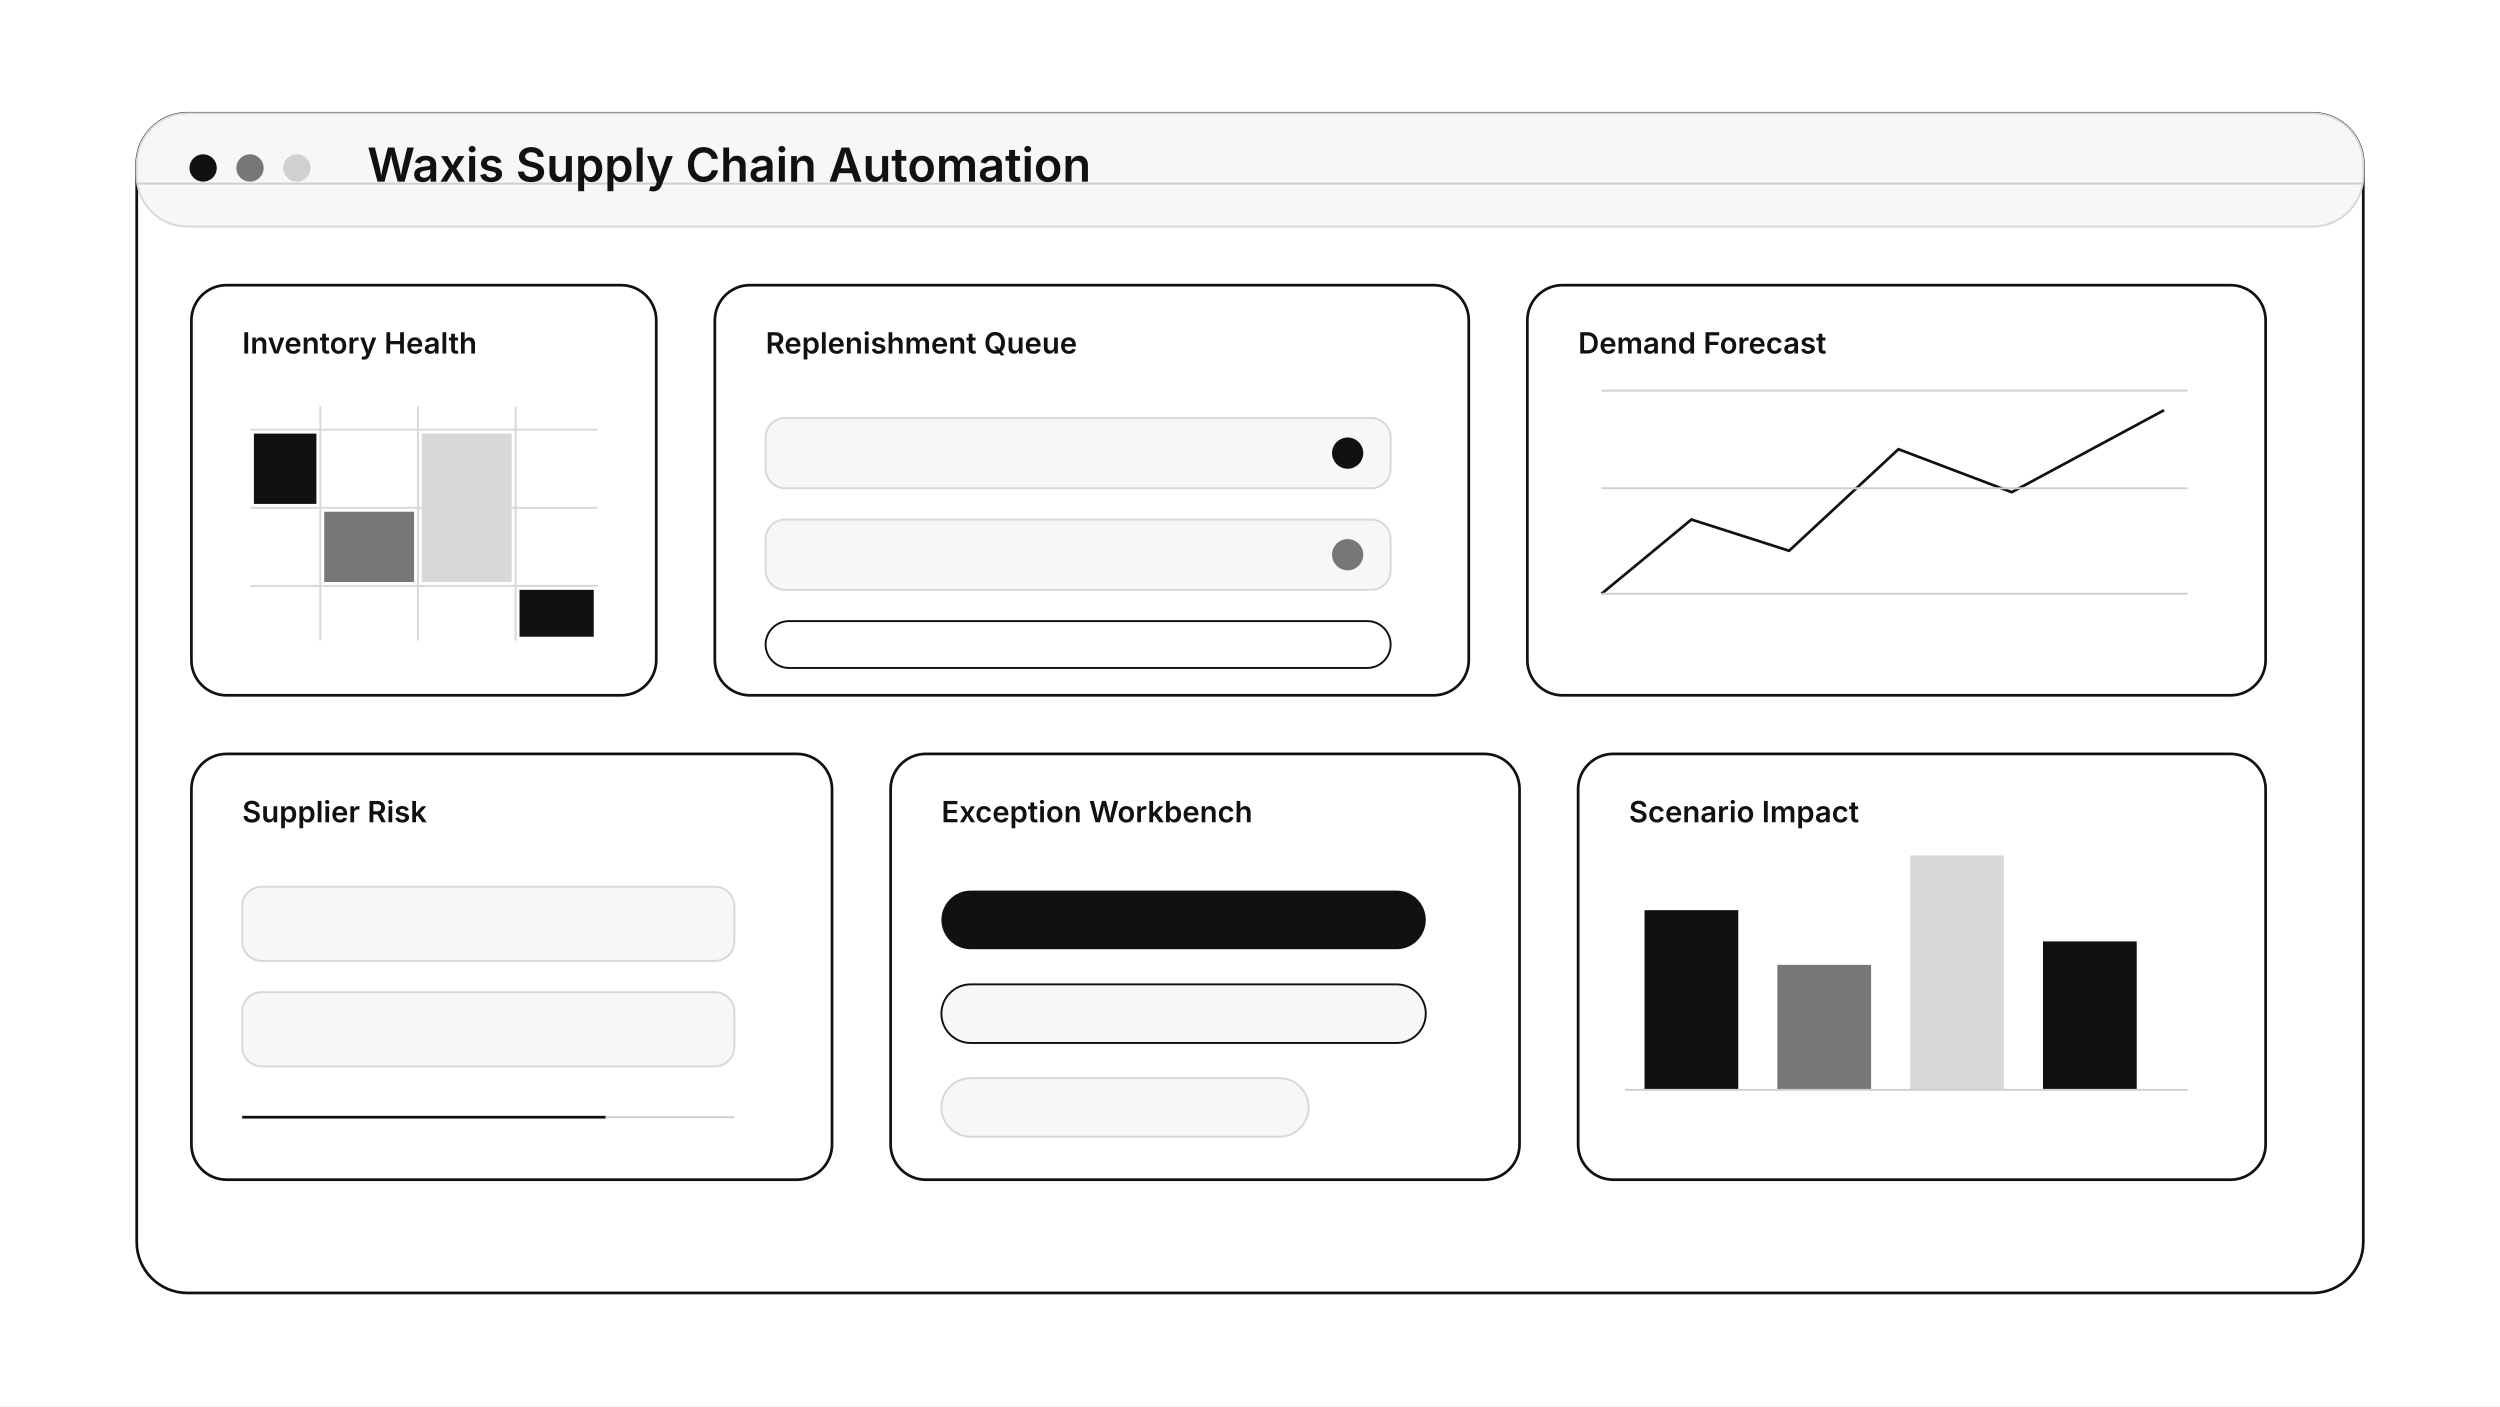
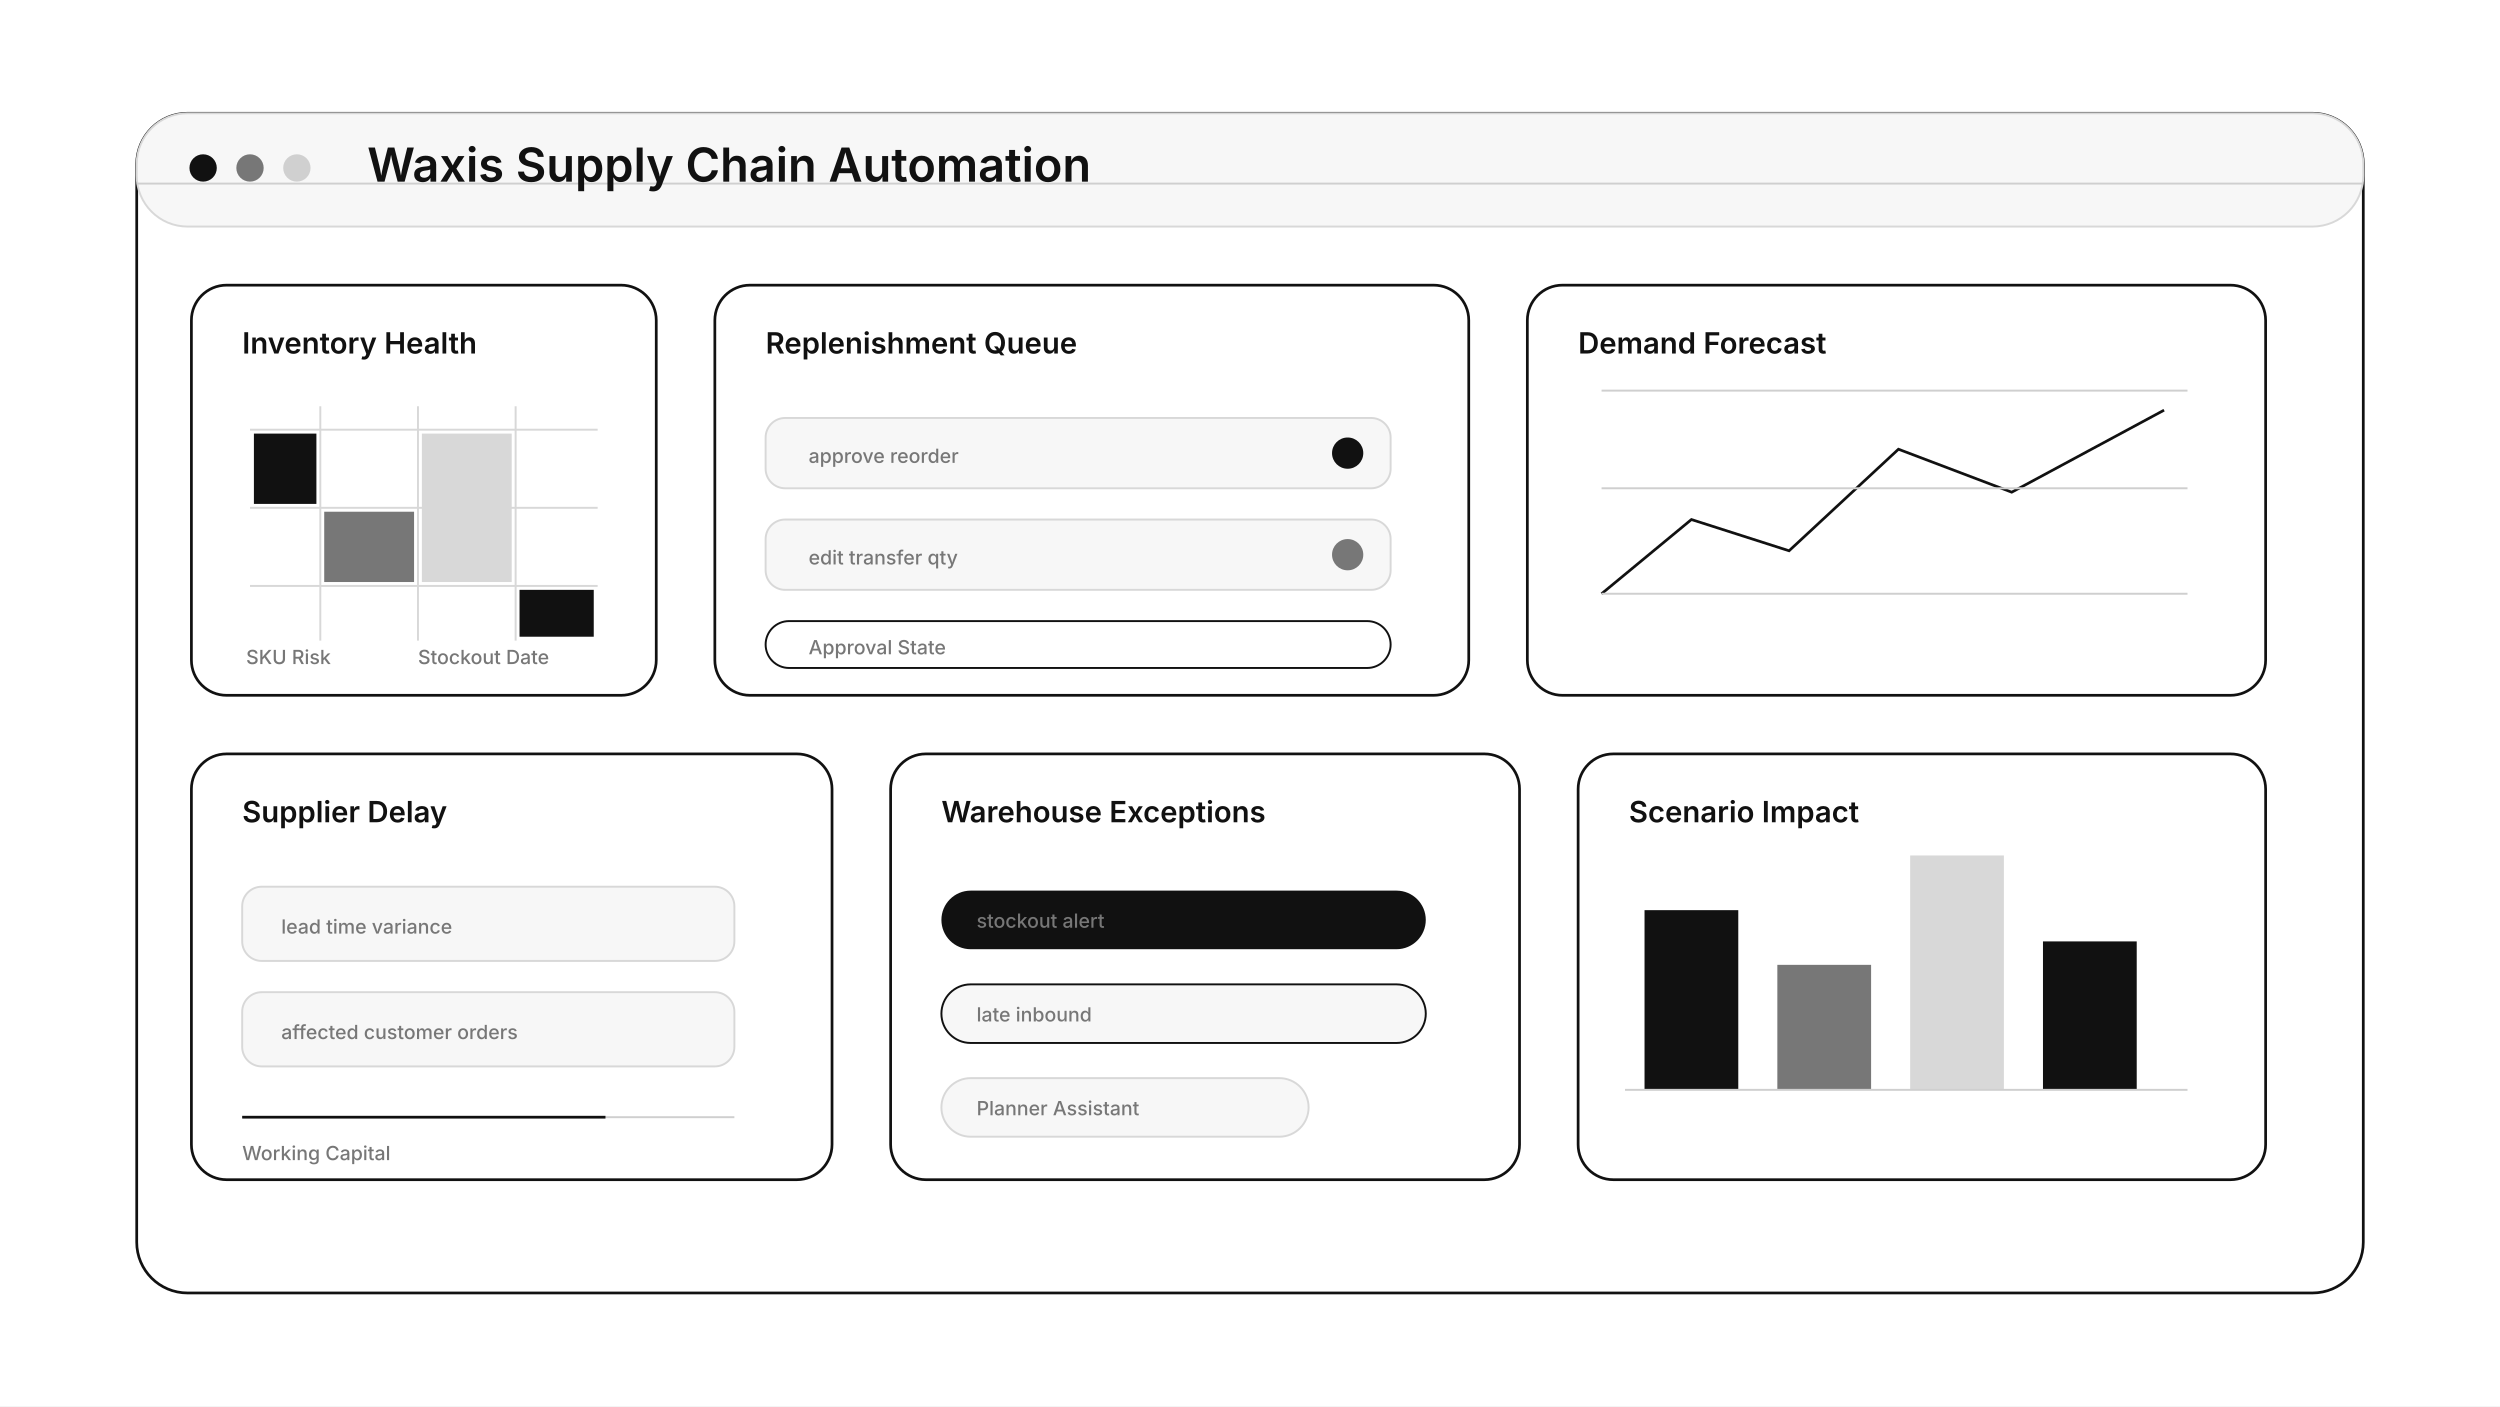
<svg xmlns="http://www.w3.org/2000/svg" width="1280" height="720" viewBox="0 0 1280 720" fill="none" role="img" aria-labelledby="title desc">
  <style>
    .bg{fill:#fff}.line{stroke:#111;stroke-width:1.4}.soft{stroke:#cfcfcf;stroke-width:1}.panel{fill:#fff;stroke:#111;stroke-width:1.4}.sub{fill:#f7f7f7;stroke:#d8d8d8}.title{font:600 24px Inter,Arial,sans-serif;fill:#111}.h{font:600 15px Inter,Arial,sans-serif;fill:#111}.t{font:500 12px Inter,Arial,sans-serif;fill:#555}.xs{font:500 10px Inter,Arial,sans-serif;fill:#777}
  </style>
  <rect class="bg" width="1280" height="720" />
  <rect x="70" y="58" width="1140" height="604" rx="26" class="panel" />
  <rect x="70" y="58" width="1140" height="58" rx="26" class="sub" />
  <path d="M70 94H1210" class="soft" />
  <circle cx="104" cy="86" r="7" fill="#111" />
  <circle cx="128" cy="86" r="7" fill="#777" />
  <circle cx="152" cy="86" r="7" fill="#d0d0d0" />
  <text x="188" y="93" class="title">Waxis Supply Chain Automation</text>
  <rect x="98" y="146" width="238" height="210" rx="18" class="panel" />
  <text x="124" y="181" class="h">Inventory Health</text>
  <g stroke="#d8d8d8">
    <path d="M128 220H306M128 260H306M128 300H306M164 208V328M214 208V328M264 208V328" />
  </g>
  <rect x="130" y="222" width="32" height="36" fill="#111" />
  <rect x="166" y="262" width="46" height="36" fill="#777" />
  <rect x="216" y="222" width="46" height="76" fill="#d8d8d8" />
  <rect x="266" y="302" width="38" height="24" fill="#111" />
+   <text x="126" y="340" class="xs">SKU Risk</text>
+   <text x="214" y="340" class="xs">Stockout Date</text>
  <rect x="366" y="146" width="386" height="210" rx="18" class="panel" />
  <text x="392" y="181" class="h">Replenishment Queue</text>
  <rect x="392" y="214" width="320" height="36" rx="10" class="sub" />
  <rect x="392" y="266" width="320" height="36" rx="10" class="sub" />
  <rect x="392" y="318" width="320" height="24" rx="12" fill="#fff" stroke="#111" />
  <circle cx="690" cy="232" r="8" fill="#111" />
  <circle cx="690" cy="284" r="8" fill="#777" />
+   <text x="414" y="237" class="xs">approve reorder</text>
+   <text x="414" y="289" class="xs">edit transfer qty</text>
+   <text x="414" y="335" class="xs">Approval State</text>
  <rect x="782" y="146" width="378" height="210" rx="18" class="panel" />
  <text x="808" y="181" class="h">Demand Forecast</text>
  <path d="M820 304L866 266L916 282L972 230L1030 252L1108 210" class="line" />
  <path d="M820 304H1120M820 250H1120M820 200H1120" class="soft" />
  <rect x="98" y="386" width="328" height="218" rx="18" class="panel" />
-   <text x="124" y="421" class="h">Supplier Risk</text>
+   <text x="124" y="421" class="h">Supplier Delay</text>
  <rect x="124" y="454" width="252" height="38" rx="10" class="sub" />
  <rect x="124" y="508" width="252" height="38" rx="10" class="sub" />
  <path d="M124 572H376" class="soft" />
  <path d="M124 572H310" class="line" />
+   <text x="144" y="478" class="xs">lead time variance</text>
+   <text x="144" y="532" class="xs">affected customer orders</text>
+   <text x="124" y="594" class="xs">Working Capital</text>
  <rect x="456" y="386" width="322" height="218" rx="18" class="panel" />
-   <text x="482" y="421" class="h">Exception Workbench</text>
+   <text x="482" y="421" class="h">Warehouse Exceptions</text>
  <rect x="482" y="456" width="248" height="30" rx="15" fill="#111" />
  <rect x="482" y="504" width="248" height="30" rx="15" fill="#f7f7f7" stroke="#111" />
  <rect x="482" y="552" width="188" height="30" rx="15" fill="#f7f7f7" stroke="#d8d8d8" />
+   <text x="500" y="475" class="xs" fill="#fff">stockout alert</text>
+   <text x="500" y="523" class="xs">late inbound</text>
+   <text x="500" y="571" class="xs">Planner Assistant</text>
  <rect x="808" y="386" width="352" height="218" rx="18" class="panel" />
  <text x="834" y="421" class="h">Scenario Impact</text>
  <rect x="842" y="466" width="48" height="92" fill="#111" />
  <rect x="910" y="494" width="48" height="64" fill="#777" />
  <rect x="978" y="438" width="48" height="120" fill="#d8d8d8" />
  <rect x="1046" y="482" width="48" height="76" fill="#111" />
  <path d="M832 558H1120" class="soft" />
</svg>
